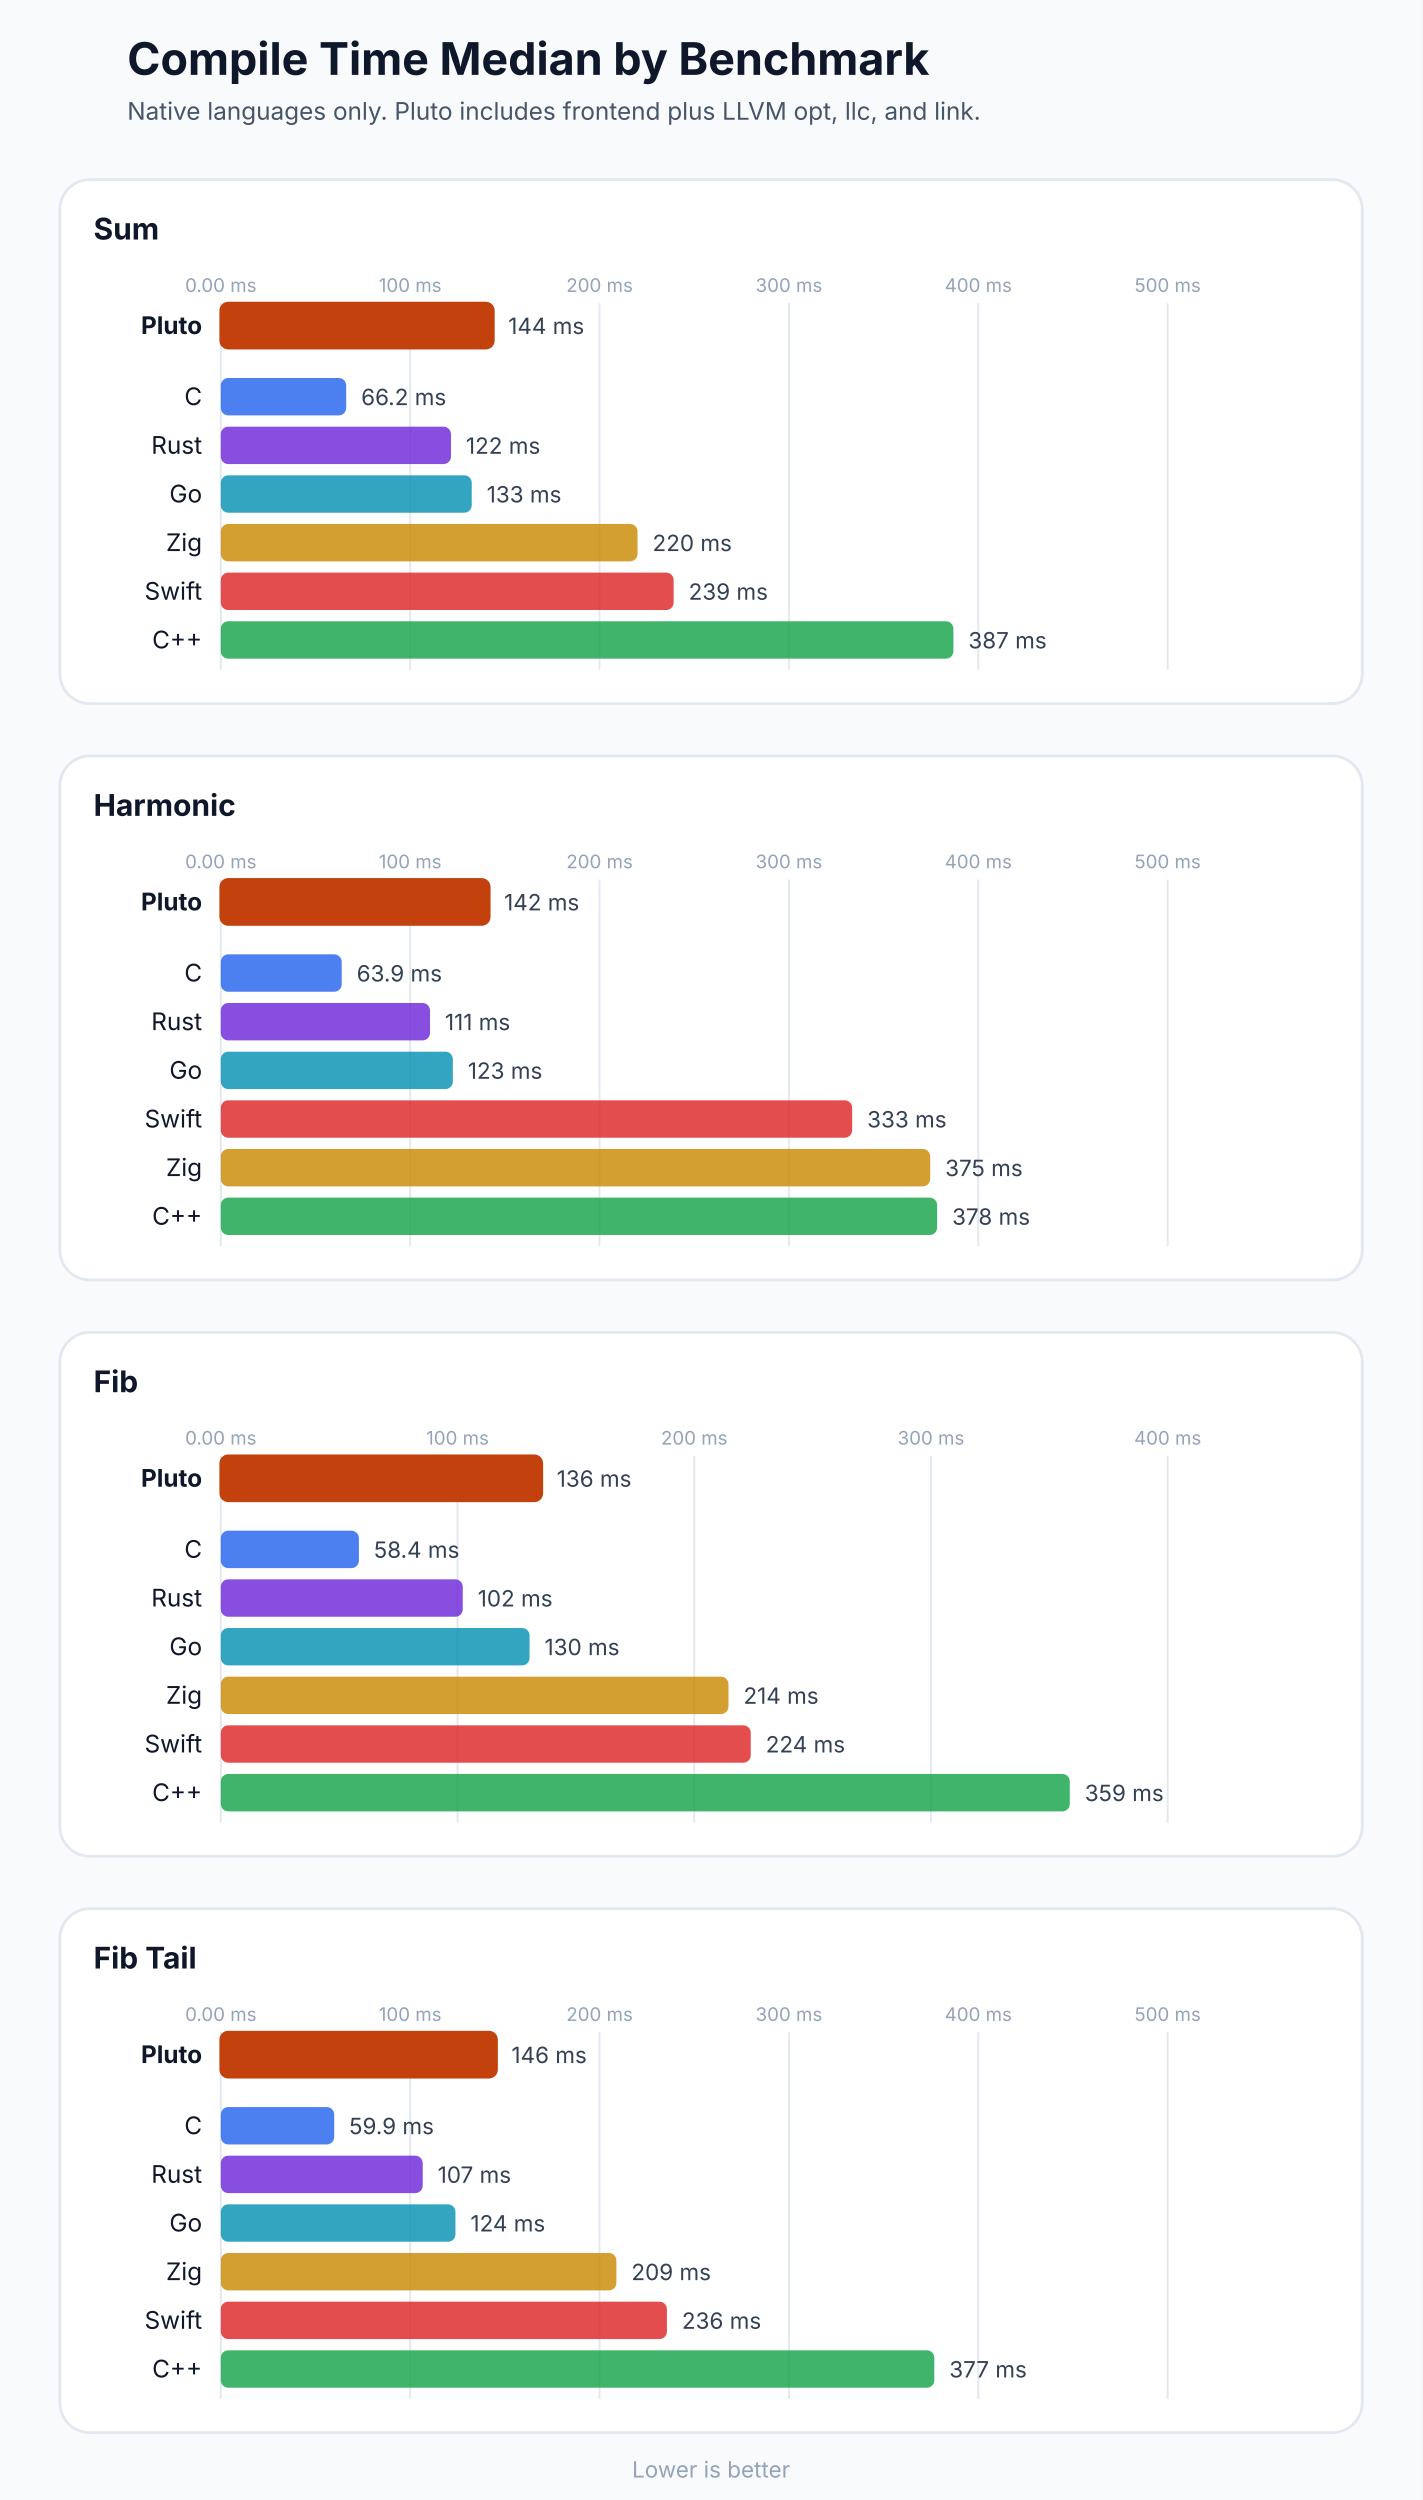
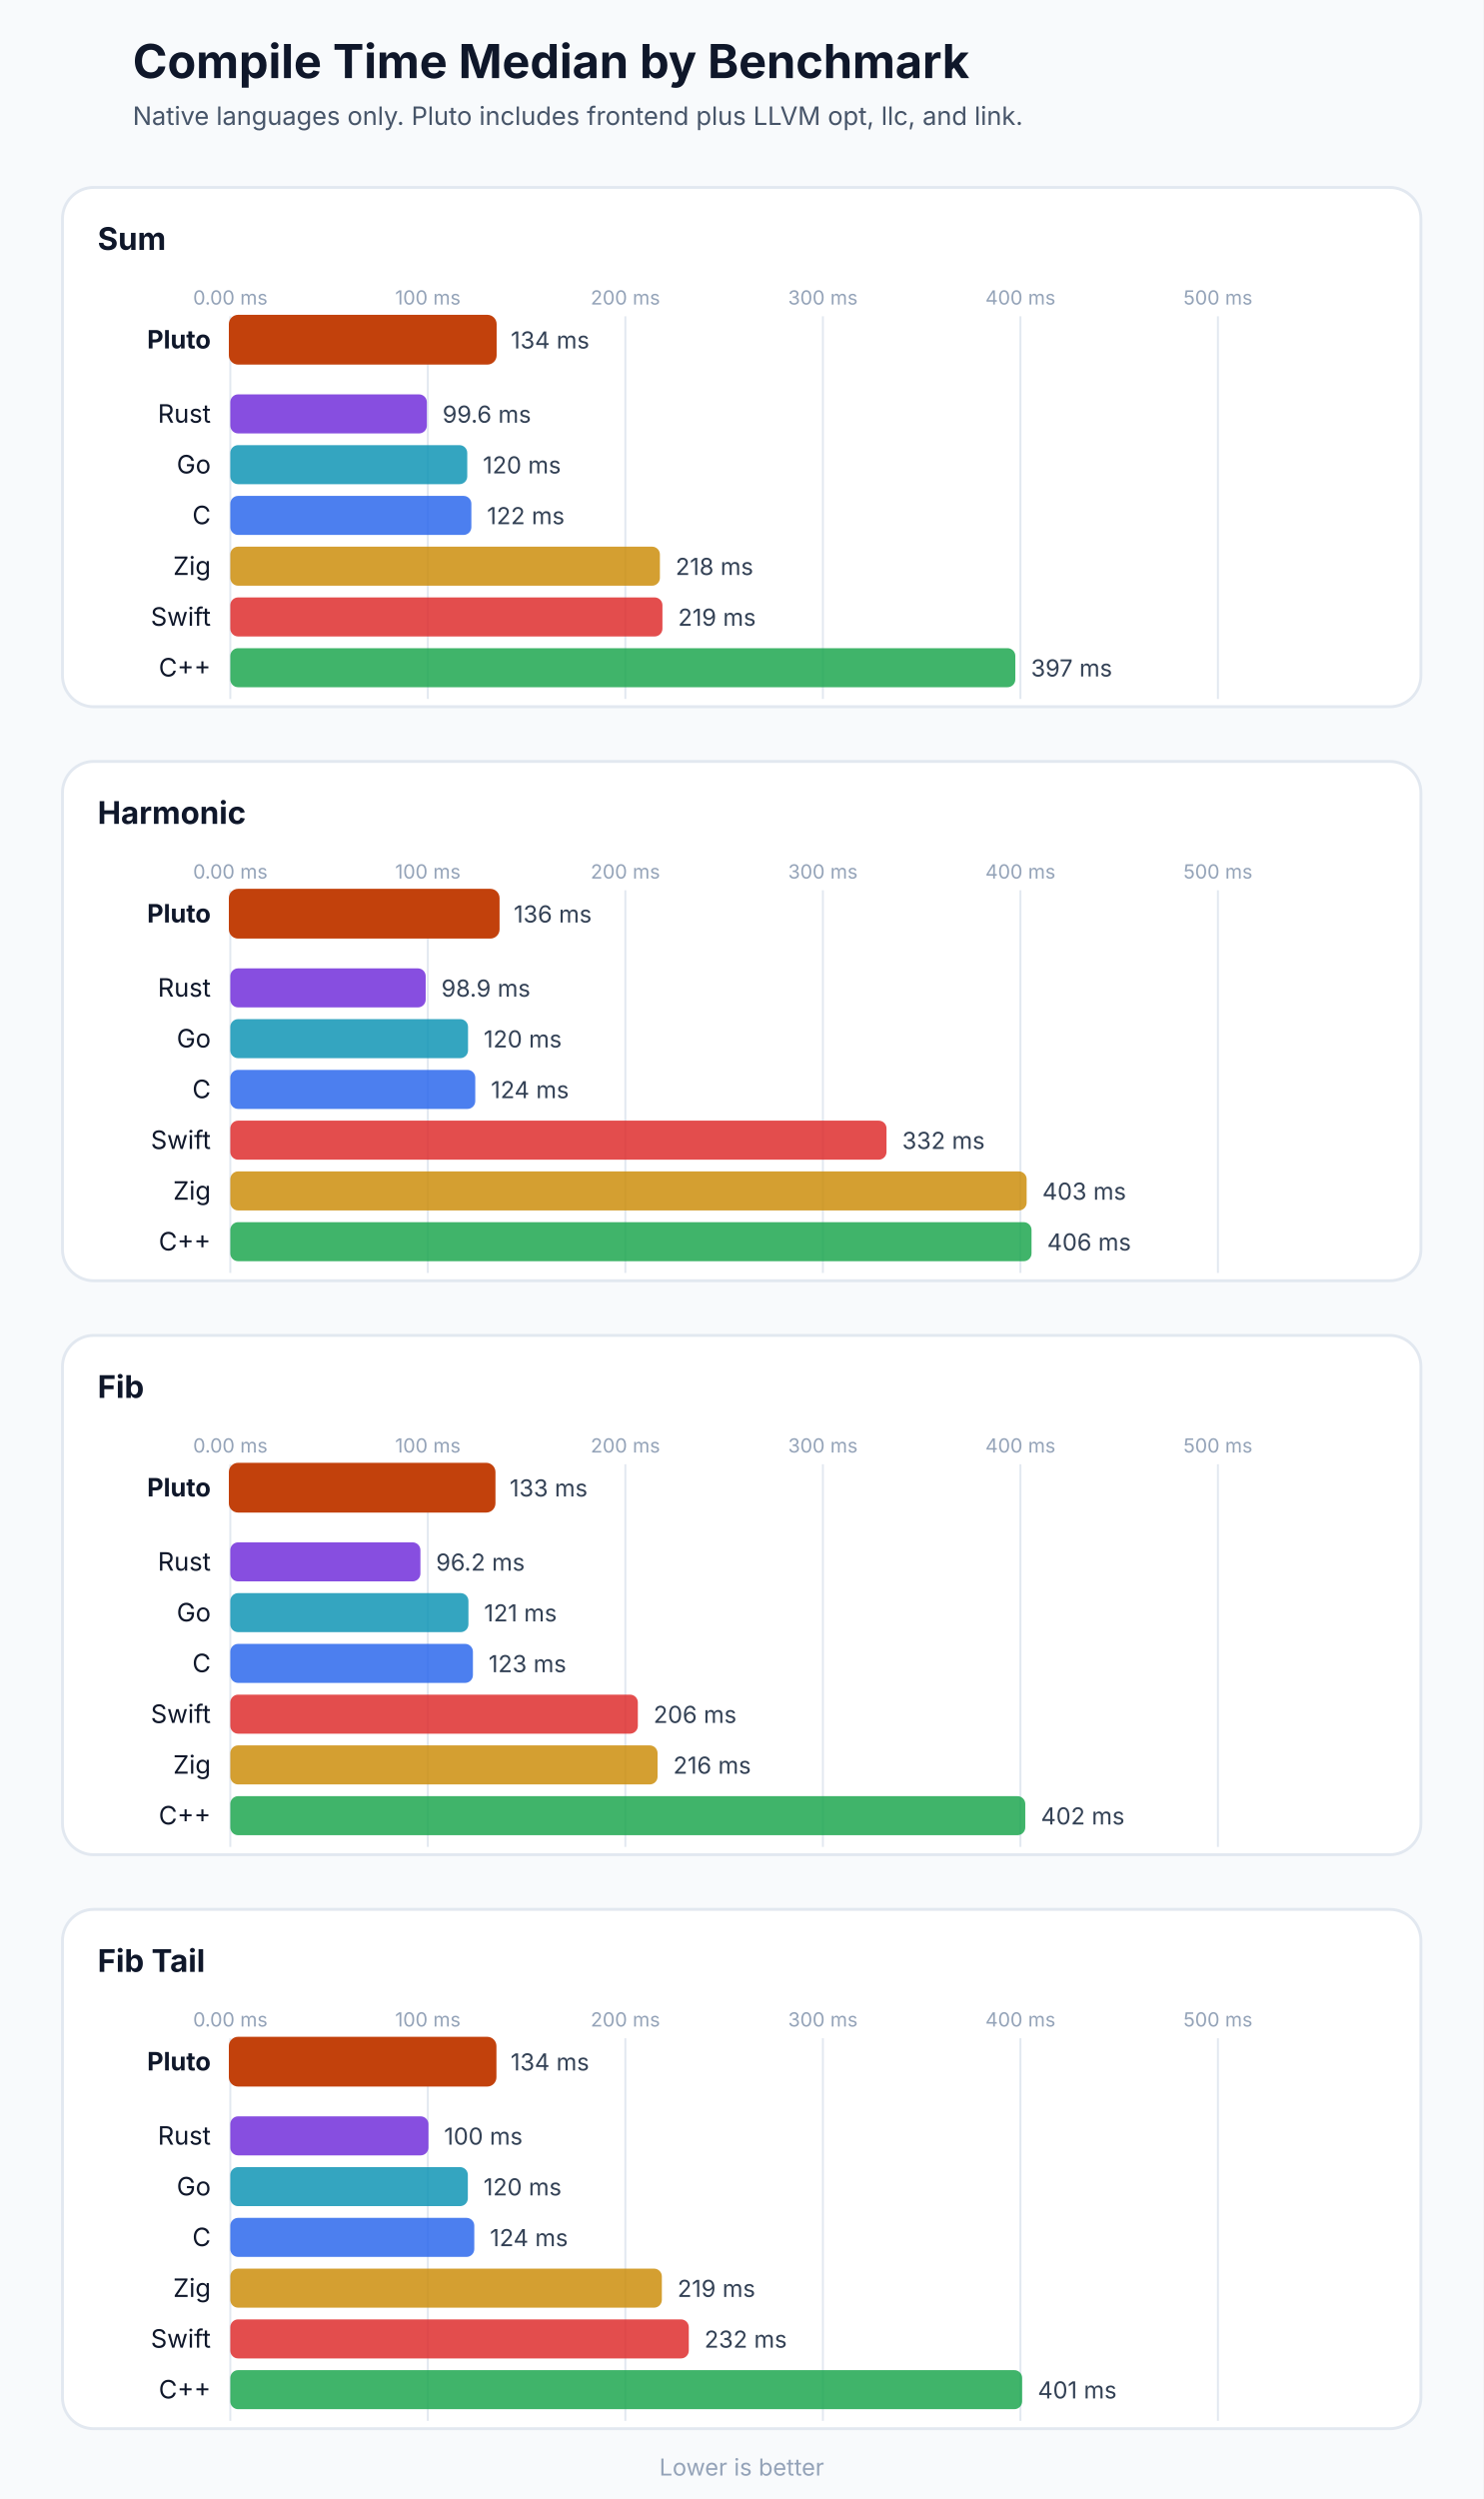
- <svg xmlns="http://www.w3.org/2000/svg" width="760" height="1336" viewBox="0 0 760 1336" role="img" aria-labelledby="chart-title chart-desc">
-   <rect width="760" height="1336" fill="#f8fafc" />
+ <svg xmlns="http://www.w3.org/2000/svg" width="760" height="1280" viewBox="0 0 760 1280" role="img" aria-labelledby="chart-title chart-desc">
+   <rect width="760" height="1280" fill="#f8fafc" />
  <text x="68" y="40" fill="#0f172a" font-size="24" font-weight="700" font-family="ui-sans-serif, system-ui, -apple-system, BlinkMacSystemFont, sans-serif">Compile Time Median by Benchmark</text>
  <text x="68" y="64" fill="#475569" font-size="13" font-family="ui-sans-serif, system-ui, -apple-system, BlinkMacSystemFont, sans-serif">Native languages only. Pluto includes frontend plus LLVM opt, llc, and link.</text>
-   <rect x="32" y="96" width="696" height="280" rx="16" fill="#ffffff" stroke="#e2e8f0" stroke-width="1.5" />
+   <rect x="32" y="96" width="696" height="266" rx="16" fill="#ffffff" stroke="#e2e8f0" stroke-width="1.5" />
  <text x="50" y="128" fill="#0f172a" font-size="16" font-weight="700" font-family="ui-sans-serif, system-ui, -apple-system, BlinkMacSystemFont, sans-serif">Sum</text>
  <line x1="118.0" y1="162" x2="118.0" y2="358" stroke="#e2e8f0" stroke-width="1" />
  <text x="118.0" y="156" text-anchor="middle" fill="#94a3b8" font-size="10" font-family="ui-sans-serif, system-ui, -apple-system, BlinkMacSystemFont, sans-serif">0.00 ms</text>
  <line x1="219.2" y1="162" x2="219.2" y2="358" stroke="#e2e8f0" stroke-width="1" />
  <text x="219.2" y="156" text-anchor="middle" fill="#94a3b8" font-size="10" font-family="ui-sans-serif, system-ui, -apple-system, BlinkMacSystemFont, sans-serif">100 ms</text>
  <line x1="320.4" y1="162" x2="320.4" y2="358" stroke="#e2e8f0" stroke-width="1" />
  <text x="320.4" y="156" text-anchor="middle" fill="#94a3b8" font-size="10" font-family="ui-sans-serif, system-ui, -apple-system, BlinkMacSystemFont, sans-serif">200 ms</text>
  <line x1="421.6" y1="162" x2="421.6" y2="358" stroke="#e2e8f0" stroke-width="1" />
  <text x="421.6" y="156" text-anchor="middle" fill="#94a3b8" font-size="10" font-family="ui-sans-serif, system-ui, -apple-system, BlinkMacSystemFont, sans-serif">300 ms</text>
  <line x1="522.8" y1="162" x2="522.8" y2="358" stroke="#e2e8f0" stroke-width="1" />
  <text x="522.8" y="156" text-anchor="middle" fill="#94a3b8" font-size="10" font-family="ui-sans-serif, system-ui, -apple-system, BlinkMacSystemFont, sans-serif">400 ms</text>
  <line x1="624.0" y1="162" x2="624.0" y2="358" stroke="#e2e8f0" stroke-width="1" />
  <text x="624.0" y="156" text-anchor="middle" fill="#94a3b8" font-size="10" font-family="ui-sans-serif, system-ui, -apple-system, BlinkMacSystemFont, sans-serif">500 ms</text>
  <text x="108" y="178.5" text-anchor="end" fill="#0f172a" font-size="13" font-weight="700" font-family="ui-sans-serif, system-ui, -apple-system, BlinkMacSystemFont, sans-serif">Pluto</text>
-   <rect x="118" y="162" width="145.6" height="24" rx="4" fill="#c2410c" fill-opacity="1.0" stroke="#c2410c" stroke-width="1.5" />
-   <text x="271.6" y="178.5" text-anchor="start" fill="#334155" font-size="12" font-family="ui-sans-serif, system-ui, -apple-system, BlinkMacSystemFont, sans-serif">144 ms</text>
-   <text x="108" y="216.5" text-anchor="end" fill="#0f172a" font-size="13" font-weight="400" font-family="ui-sans-serif, system-ui, -apple-system, BlinkMacSystemFont, sans-serif">C</text>
-   <rect x="118" y="202" width="67.0" height="20" rx="4" fill="#2563eb" fill-opacity="0.82" />
-   <text x="193.0" y="216.5" text-anchor="start" fill="#334155" font-size="12" font-family="ui-sans-serif, system-ui, -apple-system, BlinkMacSystemFont, sans-serif">66.2 ms</text>
-   <text x="108" y="242.5" text-anchor="end" fill="#0f172a" font-size="13" font-weight="400" font-family="ui-sans-serif, system-ui, -apple-system, BlinkMacSystemFont, sans-serif">Rust</text>
-   <rect x="118" y="228" width="123.0" height="20" rx="4" fill="#6d28d9" fill-opacity="0.82" />
-   <text x="249.0" y="242.5" text-anchor="start" fill="#334155" font-size="12" font-family="ui-sans-serif, system-ui, -apple-system, BlinkMacSystemFont, sans-serif">122 ms</text>
-   <text x="108" y="268.5" text-anchor="end" fill="#0f172a" font-size="13" font-weight="400" font-family="ui-sans-serif, system-ui, -apple-system, BlinkMacSystemFont, sans-serif">Go</text>
-   <rect x="118" y="254" width="134.1" height="20" rx="4" fill="#0891b2" fill-opacity="0.82" />
-   <text x="260.1" y="268.5" text-anchor="start" fill="#334155" font-size="12" font-family="ui-sans-serif, system-ui, -apple-system, BlinkMacSystemFont, sans-serif">133 ms</text>
+   <rect x="118" y="162" width="135.7" height="24" rx="4" fill="#c2410c" fill-opacity="1.0" stroke="#c2410c" stroke-width="1.5" />
+   <text x="261.7" y="178.5" text-anchor="start" fill="#334155" font-size="12" font-family="ui-sans-serif, system-ui, -apple-system, BlinkMacSystemFont, sans-serif">134 ms</text>
+   <text x="108" y="216.5" text-anchor="end" fill="#0f172a" font-size="13" font-weight="400" font-family="ui-sans-serif, system-ui, -apple-system, BlinkMacSystemFont, sans-serif">Rust</text>
+   <rect x="118" y="202" width="100.7" height="20" rx="4" fill="#6d28d9" fill-opacity="0.82" />
+   <text x="226.7" y="216.5" text-anchor="start" fill="#334155" font-size="12" font-family="ui-sans-serif, system-ui, -apple-system, BlinkMacSystemFont, sans-serif">99.6 ms</text>
+   <text x="108" y="242.5" text-anchor="end" fill="#0f172a" font-size="13" font-weight="400" font-family="ui-sans-serif, system-ui, -apple-system, BlinkMacSystemFont, sans-serif">Go</text>
+   <rect x="118" y="228" width="121.4" height="20" rx="4" fill="#0891b2" fill-opacity="0.82" />
+   <text x="247.4" y="242.5" text-anchor="start" fill="#334155" font-size="12" font-family="ui-sans-serif, system-ui, -apple-system, BlinkMacSystemFont, sans-serif">120 ms</text>
+   <text x="108" y="268.5" text-anchor="end" fill="#0f172a" font-size="13" font-weight="400" font-family="ui-sans-serif, system-ui, -apple-system, BlinkMacSystemFont, sans-serif">C</text>
+   <rect x="118" y="254" width="123.5" height="20" rx="4" fill="#2563eb" fill-opacity="0.82" />
+   <text x="249.5" y="268.5" text-anchor="start" fill="#334155" font-size="12" font-family="ui-sans-serif, system-ui, -apple-system, BlinkMacSystemFont, sans-serif">122 ms</text>
  <text x="108" y="294.5" text-anchor="end" fill="#0f172a" font-size="13" font-weight="400" font-family="ui-sans-serif, system-ui, -apple-system, BlinkMacSystemFont, sans-serif">Zig</text>
-   <rect x="118" y="280" width="222.7" height="20" rx="4" fill="#ca8a04" fill-opacity="0.82" />
-   <text x="348.7" y="294.5" text-anchor="start" fill="#334155" font-size="12" font-family="ui-sans-serif, system-ui, -apple-system, BlinkMacSystemFont, sans-serif">220 ms</text>
+   <rect x="118" y="280" width="220.1" height="20" rx="4" fill="#ca8a04" fill-opacity="0.82" />
+   <text x="346.1" y="294.5" text-anchor="start" fill="#334155" font-size="12" font-family="ui-sans-serif, system-ui, -apple-system, BlinkMacSystemFont, sans-serif">218 ms</text>
  <text x="108" y="320.5" text-anchor="end" fill="#0f172a" font-size="13" font-weight="400" font-family="ui-sans-serif, system-ui, -apple-system, BlinkMacSystemFont, sans-serif">Swift</text>
-   <rect x="118" y="306" width="242.0" height="20" rx="4" fill="#dc2626" fill-opacity="0.82" />
-   <text x="368.0" y="320.5" text-anchor="start" fill="#334155" font-size="12" font-family="ui-sans-serif, system-ui, -apple-system, BlinkMacSystemFont, sans-serif">239 ms</text>
+   <rect x="118" y="306" width="221.4" height="20" rx="4" fill="#dc2626" fill-opacity="0.82" />
+   <text x="347.4" y="320.5" text-anchor="start" fill="#334155" font-size="12" font-family="ui-sans-serif, system-ui, -apple-system, BlinkMacSystemFont, sans-serif">219 ms</text>
  <text x="108" y="346.5" text-anchor="end" fill="#0f172a" font-size="13" font-weight="400" font-family="ui-sans-serif, system-ui, -apple-system, BlinkMacSystemFont, sans-serif">C++</text>
-   <rect x="118" y="332" width="391.5" height="20" rx="4" fill="#16a34a" fill-opacity="0.82" />
-   <text x="517.5" y="346.5" text-anchor="start" fill="#334155" font-size="12" font-family="ui-sans-serif, system-ui, -apple-system, BlinkMacSystemFont, sans-serif">387 ms</text>
-   <rect x="32" y="404" width="696" height="280" rx="16" fill="#ffffff" stroke="#e2e8f0" stroke-width="1.5" />
-   <text x="50" y="436" fill="#0f172a" font-size="16" font-weight="700" font-family="ui-sans-serif, system-ui, -apple-system, BlinkMacSystemFont, sans-serif">Harmonic</text>
-   <line x1="118.0" y1="470" x2="118.0" y2="666" stroke="#e2e8f0" stroke-width="1" />
-   <text x="118.0" y="464" text-anchor="middle" fill="#94a3b8" font-size="10" font-family="ui-sans-serif, system-ui, -apple-system, BlinkMacSystemFont, sans-serif">0.00 ms</text>
-   <line x1="219.2" y1="470" x2="219.2" y2="666" stroke="#e2e8f0" stroke-width="1" />
-   <text x="219.2" y="464" text-anchor="middle" fill="#94a3b8" font-size="10" font-family="ui-sans-serif, system-ui, -apple-system, BlinkMacSystemFont, sans-serif">100 ms</text>
-   <line x1="320.4" y1="470" x2="320.4" y2="666" stroke="#e2e8f0" stroke-width="1" />
-   <text x="320.4" y="464" text-anchor="middle" fill="#94a3b8" font-size="10" font-family="ui-sans-serif, system-ui, -apple-system, BlinkMacSystemFont, sans-serif">200 ms</text>
-   <line x1="421.6" y1="470" x2="421.6" y2="666" stroke="#e2e8f0" stroke-width="1" />
-   <text x="421.6" y="464" text-anchor="middle" fill="#94a3b8" font-size="10" font-family="ui-sans-serif, system-ui, -apple-system, BlinkMacSystemFont, sans-serif">300 ms</text>
-   <line x1="522.8" y1="470" x2="522.8" y2="666" stroke="#e2e8f0" stroke-width="1" />
-   <text x="522.8" y="464" text-anchor="middle" fill="#94a3b8" font-size="10" font-family="ui-sans-serif, system-ui, -apple-system, BlinkMacSystemFont, sans-serif">400 ms</text>
-   <line x1="624.0" y1="470" x2="624.0" y2="666" stroke="#e2e8f0" stroke-width="1" />
-   <text x="624.0" y="464" text-anchor="middle" fill="#94a3b8" font-size="10" font-family="ui-sans-serif, system-ui, -apple-system, BlinkMacSystemFont, sans-serif">500 ms</text>
-   <text x="108" y="486.5" text-anchor="end" fill="#0f172a" font-size="13" font-weight="700" font-family="ui-sans-serif, system-ui, -apple-system, BlinkMacSystemFont, sans-serif">Pluto</text>
-   <rect x="118" y="470" width="143.4" height="24" rx="4" fill="#c2410c" fill-opacity="1.0" stroke="#c2410c" stroke-width="1.5" />
-   <text x="269.4" y="486.5" text-anchor="start" fill="#334155" font-size="12" font-family="ui-sans-serif, system-ui, -apple-system, BlinkMacSystemFont, sans-serif">142 ms</text>
-   <text x="108" y="524.5" text-anchor="end" fill="#0f172a" font-size="13" font-weight="400" font-family="ui-sans-serif, system-ui, -apple-system, BlinkMacSystemFont, sans-serif">C</text>
-   <rect x="118" y="510" width="64.6" height="20" rx="4" fill="#2563eb" fill-opacity="0.82" />
-   <text x="190.6" y="524.5" text-anchor="start" fill="#334155" font-size="12" font-family="ui-sans-serif, system-ui, -apple-system, BlinkMacSystemFont, sans-serif">63.9 ms</text>
-   <text x="108" y="550.5" text-anchor="end" fill="#0f172a" font-size="13" font-weight="400" font-family="ui-sans-serif, system-ui, -apple-system, BlinkMacSystemFont, sans-serif">Rust</text>
-   <rect x="118" y="536" width="111.8" height="20" rx="4" fill="#6d28d9" fill-opacity="0.82" />
-   <text x="237.8" y="550.5" text-anchor="start" fill="#334155" font-size="12" font-family="ui-sans-serif, system-ui, -apple-system, BlinkMacSystemFont, sans-serif">111 ms</text>
-   <text x="108" y="576.5" text-anchor="end" fill="#0f172a" font-size="13" font-weight="400" font-family="ui-sans-serif, system-ui, -apple-system, BlinkMacSystemFont, sans-serif">Go</text>
-   <rect x="118" y="562" width="124.0" height="20" rx="4" fill="#0891b2" fill-opacity="0.82" />
-   <text x="250.0" y="576.5" text-anchor="start" fill="#334155" font-size="12" font-family="ui-sans-serif, system-ui, -apple-system, BlinkMacSystemFont, sans-serif">123 ms</text>
-   <text x="108" y="602.5" text-anchor="end" fill="#0f172a" font-size="13" font-weight="400" font-family="ui-sans-serif, system-ui, -apple-system, BlinkMacSystemFont, sans-serif">Swift</text>
-   <rect x="118" y="588" width="337.4" height="20" rx="4" fill="#dc2626" fill-opacity="0.82" />
-   <text x="463.4" y="602.5" text-anchor="start" fill="#334155" font-size="12" font-family="ui-sans-serif, system-ui, -apple-system, BlinkMacSystemFont, sans-serif">333 ms</text>
-   <text x="108" y="628.5" text-anchor="end" fill="#0f172a" font-size="13" font-weight="400" font-family="ui-sans-serif, system-ui, -apple-system, BlinkMacSystemFont, sans-serif">Zig</text>
-   <rect x="118" y="614" width="379.1" height="20" rx="4" fill="#ca8a04" fill-opacity="0.82" />
-   <text x="505.1" y="628.5" text-anchor="start" fill="#334155" font-size="12" font-family="ui-sans-serif, system-ui, -apple-system, BlinkMacSystemFont, sans-serif">375 ms</text>
-   <text x="108" y="654.5" text-anchor="end" fill="#0f172a" font-size="13" font-weight="400" font-family="ui-sans-serif, system-ui, -apple-system, BlinkMacSystemFont, sans-serif">C++</text>
-   <rect x="118" y="640" width="382.8" height="20" rx="4" fill="#16a34a" fill-opacity="0.82" />
-   <text x="508.8" y="654.5" text-anchor="start" fill="#334155" font-size="12" font-family="ui-sans-serif, system-ui, -apple-system, BlinkMacSystemFont, sans-serif">378 ms</text>
-   <rect x="32" y="712" width="696" height="280" rx="16" fill="#ffffff" stroke="#e2e8f0" stroke-width="1.5" />
-   <text x="50" y="744" fill="#0f172a" font-size="16" font-weight="700" font-family="ui-sans-serif, system-ui, -apple-system, BlinkMacSystemFont, sans-serif">Fib</text>
-   <line x1="118.0" y1="778" x2="118.0" y2="974" stroke="#e2e8f0" stroke-width="1" />
-   <text x="118.0" y="772" text-anchor="middle" fill="#94a3b8" font-size="10" font-family="ui-sans-serif, system-ui, -apple-system, BlinkMacSystemFont, sans-serif">0.00 ms</text>
-   <line x1="244.5" y1="778" x2="244.5" y2="974" stroke="#e2e8f0" stroke-width="1" />
-   <text x="244.5" y="772" text-anchor="middle" fill="#94a3b8" font-size="10" font-family="ui-sans-serif, system-ui, -apple-system, BlinkMacSystemFont, sans-serif">100 ms</text>
-   <line x1="371.0" y1="778" x2="371.0" y2="974" stroke="#e2e8f0" stroke-width="1" />
-   <text x="371.0" y="772" text-anchor="middle" fill="#94a3b8" font-size="10" font-family="ui-sans-serif, system-ui, -apple-system, BlinkMacSystemFont, sans-serif">200 ms</text>
-   <line x1="497.5" y1="778" x2="497.5" y2="974" stroke="#e2e8f0" stroke-width="1" />
-   <text x="497.5" y="772" text-anchor="middle" fill="#94a3b8" font-size="10" font-family="ui-sans-serif, system-ui, -apple-system, BlinkMacSystemFont, sans-serif">300 ms</text>
-   <line x1="624.0" y1="778" x2="624.0" y2="974" stroke="#e2e8f0" stroke-width="1" />
-   <text x="624.0" y="772" text-anchor="middle" fill="#94a3b8" font-size="10" font-family="ui-sans-serif, system-ui, -apple-system, BlinkMacSystemFont, sans-serif">400 ms</text>
-   <text x="108" y="794.5" text-anchor="end" fill="#0f172a" font-size="13" font-weight="700" font-family="ui-sans-serif, system-ui, -apple-system, BlinkMacSystemFont, sans-serif">Pluto</text>
-   <rect x="118" y="778" width="171.5" height="24" rx="4" fill="#c2410c" fill-opacity="1.0" stroke="#c2410c" stroke-width="1.5" />
-   <text x="297.5" y="794.5" text-anchor="start" fill="#334155" font-size="12" font-family="ui-sans-serif, system-ui, -apple-system, BlinkMacSystemFont, sans-serif">136 ms</text>
-   <text x="108" y="832.5" text-anchor="end" fill="#0f172a" font-size="13" font-weight="400" font-family="ui-sans-serif, system-ui, -apple-system, BlinkMacSystemFont, sans-serif">C</text>
-   <rect x="118" y="818" width="73.8" height="20" rx="4" fill="#2563eb" fill-opacity="0.82" />
-   <text x="199.8" y="832.5" text-anchor="start" fill="#334155" font-size="12" font-family="ui-sans-serif, system-ui, -apple-system, BlinkMacSystemFont, sans-serif">58.4 ms</text>
-   <text x="108" y="858.5" text-anchor="end" fill="#0f172a" font-size="13" font-weight="400" font-family="ui-sans-serif, system-ui, -apple-system, BlinkMacSystemFont, sans-serif">Rust</text>
-   <rect x="118" y="844" width="129.3" height="20" rx="4" fill="#6d28d9" fill-opacity="0.82" />
-   <text x="255.3" y="858.5" text-anchor="start" fill="#334155" font-size="12" font-family="ui-sans-serif, system-ui, -apple-system, BlinkMacSystemFont, sans-serif">102 ms</text>
-   <text x="108" y="884.5" text-anchor="end" fill="#0f172a" font-size="13" font-weight="400" font-family="ui-sans-serif, system-ui, -apple-system, BlinkMacSystemFont, sans-serif">Go</text>
-   <rect x="118" y="870" width="165.0" height="20" rx="4" fill="#0891b2" fill-opacity="0.82" />
-   <text x="291.0" y="884.5" text-anchor="start" fill="#334155" font-size="12" font-family="ui-sans-serif, system-ui, -apple-system, BlinkMacSystemFont, sans-serif">130 ms</text>
-   <text x="108" y="910.5" text-anchor="end" fill="#0f172a" font-size="13" font-weight="400" font-family="ui-sans-serif, system-ui, -apple-system, BlinkMacSystemFont, sans-serif">Zig</text>
-   <rect x="118" y="896" width="271.3" height="20" rx="4" fill="#ca8a04" fill-opacity="0.82" />
-   <text x="397.3" y="910.5" text-anchor="start" fill="#334155" font-size="12" font-family="ui-sans-serif, system-ui, -apple-system, BlinkMacSystemFont, sans-serif">214 ms</text>
-   <text x="108" y="936.5" text-anchor="end" fill="#0f172a" font-size="13" font-weight="400" font-family="ui-sans-serif, system-ui, -apple-system, BlinkMacSystemFont, sans-serif">Swift</text>
-   <rect x="118" y="922" width="283.2" height="20" rx="4" fill="#dc2626" fill-opacity="0.82" />
-   <text x="409.2" y="936.5" text-anchor="start" fill="#334155" font-size="12" font-family="ui-sans-serif, system-ui, -apple-system, BlinkMacSystemFont, sans-serif">224 ms</text>
-   <text x="108" y="962.5" text-anchor="end" fill="#0f172a" font-size="13" font-weight="400" font-family="ui-sans-serif, system-ui, -apple-system, BlinkMacSystemFont, sans-serif">C++</text>
-   <rect x="118" y="948" width="453.7" height="20" rx="4" fill="#16a34a" fill-opacity="0.82" />
-   <text x="579.7" y="962.5" text-anchor="start" fill="#334155" font-size="12" font-family="ui-sans-serif, system-ui, -apple-system, BlinkMacSystemFont, sans-serif">359 ms</text>
-   <rect x="32" y="1020" width="696" height="280" rx="16" fill="#ffffff" stroke="#e2e8f0" stroke-width="1.5" />
-   <text x="50" y="1052" fill="#0f172a" font-size="16" font-weight="700" font-family="ui-sans-serif, system-ui, -apple-system, BlinkMacSystemFont, sans-serif">Fib Tail</text>
-   <line x1="118.0" y1="1086" x2="118.0" y2="1282" stroke="#e2e8f0" stroke-width="1" />
-   <text x="118.0" y="1080" text-anchor="middle" fill="#94a3b8" font-size="10" font-family="ui-sans-serif, system-ui, -apple-system, BlinkMacSystemFont, sans-serif">0.00 ms</text>
-   <line x1="219.2" y1="1086" x2="219.2" y2="1282" stroke="#e2e8f0" stroke-width="1" />
-   <text x="219.2" y="1080" text-anchor="middle" fill="#94a3b8" font-size="10" font-family="ui-sans-serif, system-ui, -apple-system, BlinkMacSystemFont, sans-serif">100 ms</text>
-   <line x1="320.4" y1="1086" x2="320.4" y2="1282" stroke="#e2e8f0" stroke-width="1" />
-   <text x="320.4" y="1080" text-anchor="middle" fill="#94a3b8" font-size="10" font-family="ui-sans-serif, system-ui, -apple-system, BlinkMacSystemFont, sans-serif">200 ms</text>
-   <line x1="421.6" y1="1086" x2="421.6" y2="1282" stroke="#e2e8f0" stroke-width="1" />
-   <text x="421.6" y="1080" text-anchor="middle" fill="#94a3b8" font-size="10" font-family="ui-sans-serif, system-ui, -apple-system, BlinkMacSystemFont, sans-serif">300 ms</text>
-   <line x1="522.8" y1="1086" x2="522.8" y2="1282" stroke="#e2e8f0" stroke-width="1" />
-   <text x="522.8" y="1080" text-anchor="middle" fill="#94a3b8" font-size="10" font-family="ui-sans-serif, system-ui, -apple-system, BlinkMacSystemFont, sans-serif">400 ms</text>
-   <line x1="624.0" y1="1086" x2="624.0" y2="1282" stroke="#e2e8f0" stroke-width="1" />
-   <text x="624.0" y="1080" text-anchor="middle" fill="#94a3b8" font-size="10" font-family="ui-sans-serif, system-ui, -apple-system, BlinkMacSystemFont, sans-serif">500 ms</text>
-   <text x="108" y="1102.5" text-anchor="end" fill="#0f172a" font-size="13" font-weight="700" font-family="ui-sans-serif, system-ui, -apple-system, BlinkMacSystemFont, sans-serif">Pluto</text>
-   <rect x="118" y="1086" width="147.3" height="24" rx="4" fill="#c2410c" fill-opacity="1.0" stroke="#c2410c" stroke-width="1.5" />
-   <text x="273.3" y="1102.5" text-anchor="start" fill="#334155" font-size="12" font-family="ui-sans-serif, system-ui, -apple-system, BlinkMacSystemFont, sans-serif">146 ms</text>
-   <text x="108" y="1140.5" text-anchor="end" fill="#0f172a" font-size="13" font-weight="400" font-family="ui-sans-serif, system-ui, -apple-system, BlinkMacSystemFont, sans-serif">C</text>
-   <rect x="118" y="1126" width="60.6" height="20" rx="4" fill="#2563eb" fill-opacity="0.82" />
-   <text x="186.6" y="1140.5" text-anchor="start" fill="#334155" font-size="12" font-family="ui-sans-serif, system-ui, -apple-system, BlinkMacSystemFont, sans-serif">59.9 ms</text>
-   <text x="108" y="1166.5" text-anchor="end" fill="#0f172a" font-size="13" font-weight="400" font-family="ui-sans-serif, system-ui, -apple-system, BlinkMacSystemFont, sans-serif">Rust</text>
-   <rect x="118" y="1152" width="107.9" height="20" rx="4" fill="#6d28d9" fill-opacity="0.82" />
-   <text x="233.9" y="1166.5" text-anchor="start" fill="#334155" font-size="12" font-family="ui-sans-serif, system-ui, -apple-system, BlinkMacSystemFont, sans-serif">107 ms</text>
-   <text x="108" y="1192.5" text-anchor="end" fill="#0f172a" font-size="13" font-weight="400" font-family="ui-sans-serif, system-ui, -apple-system, BlinkMacSystemFont, sans-serif">Go</text>
-   <rect x="118" y="1178" width="125.4" height="20" rx="4" fill="#0891b2" fill-opacity="0.82" />
-   <text x="251.4" y="1192.5" text-anchor="start" fill="#334155" font-size="12" font-family="ui-sans-serif, system-ui, -apple-system, BlinkMacSystemFont, sans-serif">124 ms</text>
-   <text x="108" y="1218.5" text-anchor="end" fill="#0f172a" font-size="13" font-weight="400" font-family="ui-sans-serif, system-ui, -apple-system, BlinkMacSystemFont, sans-serif">Zig</text>
-   <rect x="118" y="1204" width="211.4" height="20" rx="4" fill="#ca8a04" fill-opacity="0.82" />
-   <text x="337.4" y="1218.5" text-anchor="start" fill="#334155" font-size="12" font-family="ui-sans-serif, system-ui, -apple-system, BlinkMacSystemFont, sans-serif">209 ms</text>
-   <text x="108" y="1244.5" text-anchor="end" fill="#0f172a" font-size="13" font-weight="400" font-family="ui-sans-serif, system-ui, -apple-system, BlinkMacSystemFont, sans-serif">Swift</text>
-   <rect x="118" y="1230" width="238.4" height="20" rx="4" fill="#dc2626" fill-opacity="0.82" />
-   <text x="364.4" y="1244.5" text-anchor="start" fill="#334155" font-size="12" font-family="ui-sans-serif, system-ui, -apple-system, BlinkMacSystemFont, sans-serif">236 ms</text>
-   <text x="108" y="1270.5" text-anchor="end" fill="#0f172a" font-size="13" font-weight="400" font-family="ui-sans-serif, system-ui, -apple-system, BlinkMacSystemFont, sans-serif">C++</text>
-   <rect x="118" y="1256" width="381.3" height="20" rx="4" fill="#16a34a" fill-opacity="0.82" />
-   <text x="507.3" y="1270.5" text-anchor="start" fill="#334155" font-size="12" font-family="ui-sans-serif, system-ui, -apple-system, BlinkMacSystemFont, sans-serif">377 ms</text>
-   <text x="380.0" y="1324" text-anchor="middle" fill="#94a3b8" font-size="12" font-family="ui-sans-serif, system-ui, -apple-system, BlinkMacSystemFont, sans-serif">Lower is better</text>
+   <rect x="118" y="332" width="402.2" height="20" rx="4" fill="#16a34a" fill-opacity="0.82" />
+   <text x="528.2" y="346.5" text-anchor="start" fill="#334155" font-size="12" font-family="ui-sans-serif, system-ui, -apple-system, BlinkMacSystemFont, sans-serif">397 ms</text>
+   <rect x="32" y="390" width="696" height="266" rx="16" fill="#ffffff" stroke="#e2e8f0" stroke-width="1.5" />
+   <text x="50" y="422" fill="#0f172a" font-size="16" font-weight="700" font-family="ui-sans-serif, system-ui, -apple-system, BlinkMacSystemFont, sans-serif">Harmonic</text>
+   <line x1="118.0" y1="456" x2="118.0" y2="652" stroke="#e2e8f0" stroke-width="1" />
+   <text x="118.0" y="450" text-anchor="middle" fill="#94a3b8" font-size="10" font-family="ui-sans-serif, system-ui, -apple-system, BlinkMacSystemFont, sans-serif">0.00 ms</text>
+   <line x1="219.2" y1="456" x2="219.2" y2="652" stroke="#e2e8f0" stroke-width="1" />
+   <text x="219.2" y="450" text-anchor="middle" fill="#94a3b8" font-size="10" font-family="ui-sans-serif, system-ui, -apple-system, BlinkMacSystemFont, sans-serif">100 ms</text>
+   <line x1="320.4" y1="456" x2="320.4" y2="652" stroke="#e2e8f0" stroke-width="1" />
+   <text x="320.4" y="450" text-anchor="middle" fill="#94a3b8" font-size="10" font-family="ui-sans-serif, system-ui, -apple-system, BlinkMacSystemFont, sans-serif">200 ms</text>
+   <line x1="421.6" y1="456" x2="421.6" y2="652" stroke="#e2e8f0" stroke-width="1" />
+   <text x="421.6" y="450" text-anchor="middle" fill="#94a3b8" font-size="10" font-family="ui-sans-serif, system-ui, -apple-system, BlinkMacSystemFont, sans-serif">300 ms</text>
+   <line x1="522.8" y1="456" x2="522.8" y2="652" stroke="#e2e8f0" stroke-width="1" />
+   <text x="522.8" y="450" text-anchor="middle" fill="#94a3b8" font-size="10" font-family="ui-sans-serif, system-ui, -apple-system, BlinkMacSystemFont, sans-serif">400 ms</text>
+   <line x1="624.0" y1="456" x2="624.0" y2="652" stroke="#e2e8f0" stroke-width="1" />
+   <text x="624.0" y="450" text-anchor="middle" fill="#94a3b8" font-size="10" font-family="ui-sans-serif, system-ui, -apple-system, BlinkMacSystemFont, sans-serif">500 ms</text>
+   <text x="108" y="472.5" text-anchor="end" fill="#0f172a" font-size="13" font-weight="700" font-family="ui-sans-serif, system-ui, -apple-system, BlinkMacSystemFont, sans-serif">Pluto</text>
+   <rect x="118" y="456" width="137.2" height="24" rx="4" fill="#c2410c" fill-opacity="1.0" stroke="#c2410c" stroke-width="1.5" />
+   <text x="263.2" y="472.5" text-anchor="start" fill="#334155" font-size="12" font-family="ui-sans-serif, system-ui, -apple-system, BlinkMacSystemFont, sans-serif">136 ms</text>
+   <text x="108" y="510.5" text-anchor="end" fill="#0f172a" font-size="13" font-weight="400" font-family="ui-sans-serif, system-ui, -apple-system, BlinkMacSystemFont, sans-serif">Rust</text>
+   <rect x="118" y="496" width="100.1" height="20" rx="4" fill="#6d28d9" fill-opacity="0.82" />
+   <text x="226.1" y="510.5" text-anchor="start" fill="#334155" font-size="12" font-family="ui-sans-serif, system-ui, -apple-system, BlinkMacSystemFont, sans-serif">98.9 ms</text>
+   <text x="108" y="536.5" text-anchor="end" fill="#0f172a" font-size="13" font-weight="400" font-family="ui-sans-serif, system-ui, -apple-system, BlinkMacSystemFont, sans-serif">Go</text>
+   <rect x="118" y="522" width="121.8" height="20" rx="4" fill="#0891b2" fill-opacity="0.82" />
+   <text x="247.8" y="536.5" text-anchor="start" fill="#334155" font-size="12" font-family="ui-sans-serif, system-ui, -apple-system, BlinkMacSystemFont, sans-serif">120 ms</text>
+   <text x="108" y="562.5" text-anchor="end" fill="#0f172a" font-size="13" font-weight="400" font-family="ui-sans-serif, system-ui, -apple-system, BlinkMacSystemFont, sans-serif">C</text>
+   <rect x="118" y="548" width="125.5" height="20" rx="4" fill="#2563eb" fill-opacity="0.82" />
+   <text x="251.5" y="562.5" text-anchor="start" fill="#334155" font-size="12" font-family="ui-sans-serif, system-ui, -apple-system, BlinkMacSystemFont, sans-serif">124 ms</text>
+   <text x="108" y="588.5" text-anchor="end" fill="#0f172a" font-size="13" font-weight="400" font-family="ui-sans-serif, system-ui, -apple-system, BlinkMacSystemFont, sans-serif">Swift</text>
+   <rect x="118" y="574" width="336.2" height="20" rx="4" fill="#dc2626" fill-opacity="0.82" />
+   <text x="462.2" y="588.5" text-anchor="start" fill="#334155" font-size="12" font-family="ui-sans-serif, system-ui, -apple-system, BlinkMacSystemFont, sans-serif">332 ms</text>
+   <text x="108" y="614.5" text-anchor="end" fill="#0f172a" font-size="13" font-weight="400" font-family="ui-sans-serif, system-ui, -apple-system, BlinkMacSystemFont, sans-serif">Zig</text>
+   <rect x="118" y="600" width="408.0" height="20" rx="4" fill="#ca8a04" fill-opacity="0.82" />
+   <text x="534.0" y="614.5" text-anchor="start" fill="#334155" font-size="12" font-family="ui-sans-serif, system-ui, -apple-system, BlinkMacSystemFont, sans-serif">403 ms</text>
+   <text x="108" y="640.5" text-anchor="end" fill="#0f172a" font-size="13" font-weight="400" font-family="ui-sans-serif, system-ui, -apple-system, BlinkMacSystemFont, sans-serif">C++</text>
+   <rect x="118" y="626" width="410.5" height="20" rx="4" fill="#16a34a" fill-opacity="0.82" />
+   <text x="536.5" y="640.5" text-anchor="start" fill="#334155" font-size="12" font-family="ui-sans-serif, system-ui, -apple-system, BlinkMacSystemFont, sans-serif">406 ms</text>
+   <rect x="32" y="684" width="696" height="266" rx="16" fill="#ffffff" stroke="#e2e8f0" stroke-width="1.5" />
+   <text x="50" y="716" fill="#0f172a" font-size="16" font-weight="700" font-family="ui-sans-serif, system-ui, -apple-system, BlinkMacSystemFont, sans-serif">Fib</text>
+   <line x1="118.0" y1="750" x2="118.0" y2="946" stroke="#e2e8f0" stroke-width="1" />
+   <text x="118.0" y="744" text-anchor="middle" fill="#94a3b8" font-size="10" font-family="ui-sans-serif, system-ui, -apple-system, BlinkMacSystemFont, sans-serif">0.00 ms</text>
+   <line x1="219.2" y1="750" x2="219.2" y2="946" stroke="#e2e8f0" stroke-width="1" />
+   <text x="219.2" y="744" text-anchor="middle" fill="#94a3b8" font-size="10" font-family="ui-sans-serif, system-ui, -apple-system, BlinkMacSystemFont, sans-serif">100 ms</text>
+   <line x1="320.4" y1="750" x2="320.4" y2="946" stroke="#e2e8f0" stroke-width="1" />
+   <text x="320.4" y="744" text-anchor="middle" fill="#94a3b8" font-size="10" font-family="ui-sans-serif, system-ui, -apple-system, BlinkMacSystemFont, sans-serif">200 ms</text>
+   <line x1="421.6" y1="750" x2="421.6" y2="946" stroke="#e2e8f0" stroke-width="1" />
+   <text x="421.6" y="744" text-anchor="middle" fill="#94a3b8" font-size="10" font-family="ui-sans-serif, system-ui, -apple-system, BlinkMacSystemFont, sans-serif">300 ms</text>
+   <line x1="522.8" y1="750" x2="522.8" y2="946" stroke="#e2e8f0" stroke-width="1" />
+   <text x="522.8" y="744" text-anchor="middle" fill="#94a3b8" font-size="10" font-family="ui-sans-serif, system-ui, -apple-system, BlinkMacSystemFont, sans-serif">400 ms</text>
+   <line x1="624.0" y1="750" x2="624.0" y2="946" stroke="#e2e8f0" stroke-width="1" />
+   <text x="624.0" y="744" text-anchor="middle" fill="#94a3b8" font-size="10" font-family="ui-sans-serif, system-ui, -apple-system, BlinkMacSystemFont, sans-serif">500 ms</text>
+   <text x="108" y="766.5" text-anchor="end" fill="#0f172a" font-size="13" font-weight="700" font-family="ui-sans-serif, system-ui, -apple-system, BlinkMacSystemFont, sans-serif">Pluto</text>
+   <rect x="118" y="750" width="135.1" height="24" rx="4" fill="#c2410c" fill-opacity="1.0" stroke="#c2410c" stroke-width="1.5" />
+   <text x="261.1" y="766.5" text-anchor="start" fill="#334155" font-size="12" font-family="ui-sans-serif, system-ui, -apple-system, BlinkMacSystemFont, sans-serif">133 ms</text>
+   <text x="108" y="804.5" text-anchor="end" fill="#0f172a" font-size="13" font-weight="400" font-family="ui-sans-serif, system-ui, -apple-system, BlinkMacSystemFont, sans-serif">Rust</text>
+   <rect x="118" y="790" width="97.4" height="20" rx="4" fill="#6d28d9" fill-opacity="0.82" />
+   <text x="223.4" y="804.5" text-anchor="start" fill="#334155" font-size="12" font-family="ui-sans-serif, system-ui, -apple-system, BlinkMacSystemFont, sans-serif">96.2 ms</text>
+   <text x="108" y="830.5" text-anchor="end" fill="#0f172a" font-size="13" font-weight="400" font-family="ui-sans-serif, system-ui, -apple-system, BlinkMacSystemFont, sans-serif">Go</text>
+   <rect x="118" y="816" width="122.0" height="20" rx="4" fill="#0891b2" fill-opacity="0.82" />
+   <text x="248.0" y="830.5" text-anchor="start" fill="#334155" font-size="12" font-family="ui-sans-serif, system-ui, -apple-system, BlinkMacSystemFont, sans-serif">121 ms</text>
+   <text x="108" y="856.5" text-anchor="end" fill="#0f172a" font-size="13" font-weight="400" font-family="ui-sans-serif, system-ui, -apple-system, BlinkMacSystemFont, sans-serif">C</text>
+   <rect x="118" y="842" width="124.3" height="20" rx="4" fill="#2563eb" fill-opacity="0.82" />
+   <text x="250.3" y="856.5" text-anchor="start" fill="#334155" font-size="12" font-family="ui-sans-serif, system-ui, -apple-system, BlinkMacSystemFont, sans-serif">123 ms</text>
+   <text x="108" y="882.5" text-anchor="end" fill="#0f172a" font-size="13" font-weight="400" font-family="ui-sans-serif, system-ui, -apple-system, BlinkMacSystemFont, sans-serif">Swift</text>
+   <rect x="118" y="868" width="208.8" height="20" rx="4" fill="#dc2626" fill-opacity="0.82" />
+   <text x="334.8" y="882.5" text-anchor="start" fill="#334155" font-size="12" font-family="ui-sans-serif, system-ui, -apple-system, BlinkMacSystemFont, sans-serif">206 ms</text>
+   <text x="108" y="908.5" text-anchor="end" fill="#0f172a" font-size="13" font-weight="400" font-family="ui-sans-serif, system-ui, -apple-system, BlinkMacSystemFont, sans-serif">Zig</text>
+   <rect x="118" y="894" width="218.9" height="20" rx="4" fill="#ca8a04" fill-opacity="0.82" />
+   <text x="344.9" y="908.5" text-anchor="start" fill="#334155" font-size="12" font-family="ui-sans-serif, system-ui, -apple-system, BlinkMacSystemFont, sans-serif">216 ms</text>
+   <text x="108" y="934.5" text-anchor="end" fill="#0f172a" font-size="13" font-weight="400" font-family="ui-sans-serif, system-ui, -apple-system, BlinkMacSystemFont, sans-serif">C++</text>
+   <rect x="118" y="920" width="407.3" height="20" rx="4" fill="#16a34a" fill-opacity="0.82" />
+   <text x="533.3" y="934.5" text-anchor="start" fill="#334155" font-size="12" font-family="ui-sans-serif, system-ui, -apple-system, BlinkMacSystemFont, sans-serif">402 ms</text>
+   <rect x="32" y="978" width="696" height="266" rx="16" fill="#ffffff" stroke="#e2e8f0" stroke-width="1.5" />
+   <text x="50" y="1010" fill="#0f172a" font-size="16" font-weight="700" font-family="ui-sans-serif, system-ui, -apple-system, BlinkMacSystemFont, sans-serif">Fib Tail</text>
+   <line x1="118.0" y1="1044" x2="118.0" y2="1240" stroke="#e2e8f0" stroke-width="1" />
+   <text x="118.0" y="1038" text-anchor="middle" fill="#94a3b8" font-size="10" font-family="ui-sans-serif, system-ui, -apple-system, BlinkMacSystemFont, sans-serif">0.00 ms</text>
+   <line x1="219.2" y1="1044" x2="219.2" y2="1240" stroke="#e2e8f0" stroke-width="1" />
+   <text x="219.2" y="1038" text-anchor="middle" fill="#94a3b8" font-size="10" font-family="ui-sans-serif, system-ui, -apple-system, BlinkMacSystemFont, sans-serif">100 ms</text>
+   <line x1="320.4" y1="1044" x2="320.4" y2="1240" stroke="#e2e8f0" stroke-width="1" />
+   <text x="320.4" y="1038" text-anchor="middle" fill="#94a3b8" font-size="10" font-family="ui-sans-serif, system-ui, -apple-system, BlinkMacSystemFont, sans-serif">200 ms</text>
+   <line x1="421.6" y1="1044" x2="421.6" y2="1240" stroke="#e2e8f0" stroke-width="1" />
+   <text x="421.6" y="1038" text-anchor="middle" fill="#94a3b8" font-size="10" font-family="ui-sans-serif, system-ui, -apple-system, BlinkMacSystemFont, sans-serif">300 ms</text>
+   <line x1="522.8" y1="1044" x2="522.8" y2="1240" stroke="#e2e8f0" stroke-width="1" />
+   <text x="522.8" y="1038" text-anchor="middle" fill="#94a3b8" font-size="10" font-family="ui-sans-serif, system-ui, -apple-system, BlinkMacSystemFont, sans-serif">400 ms</text>
+   <line x1="624.0" y1="1044" x2="624.0" y2="1240" stroke="#e2e8f0" stroke-width="1" />
+   <text x="624.0" y="1038" text-anchor="middle" fill="#94a3b8" font-size="10" font-family="ui-sans-serif, system-ui, -apple-system, BlinkMacSystemFont, sans-serif">500 ms</text>
+   <text x="108" y="1060.5" text-anchor="end" fill="#0f172a" font-size="13" font-weight="700" font-family="ui-sans-serif, system-ui, -apple-system, BlinkMacSystemFont, sans-serif">Pluto</text>
+   <rect x="118" y="1044" width="135.6" height="24" rx="4" fill="#c2410c" fill-opacity="1.0" stroke="#c2410c" stroke-width="1.5" />
+   <text x="261.6" y="1060.5" text-anchor="start" fill="#334155" font-size="12" font-family="ui-sans-serif, system-ui, -apple-system, BlinkMacSystemFont, sans-serif">134 ms</text>
+   <text x="108" y="1098.5" text-anchor="end" fill="#0f172a" font-size="13" font-weight="400" font-family="ui-sans-serif, system-ui, -apple-system, BlinkMacSystemFont, sans-serif">Rust</text>
+   <rect x="118" y="1084" width="101.5" height="20" rx="4" fill="#6d28d9" fill-opacity="0.82" />
+   <text x="227.5" y="1098.5" text-anchor="start" fill="#334155" font-size="12" font-family="ui-sans-serif, system-ui, -apple-system, BlinkMacSystemFont, sans-serif">100 ms</text>
+   <text x="108" y="1124.5" text-anchor="end" fill="#0f172a" font-size="13" font-weight="400" font-family="ui-sans-serif, system-ui, -apple-system, BlinkMacSystemFont, sans-serif">Go</text>
+   <rect x="118" y="1110" width="121.7" height="20" rx="4" fill="#0891b2" fill-opacity="0.82" />
+   <text x="247.7" y="1124.5" text-anchor="start" fill="#334155" font-size="12" font-family="ui-sans-serif, system-ui, -apple-system, BlinkMacSystemFont, sans-serif">120 ms</text>
+   <text x="108" y="1150.5" text-anchor="end" fill="#0f172a" font-size="13" font-weight="400" font-family="ui-sans-serif, system-ui, -apple-system, BlinkMacSystemFont, sans-serif">C</text>
+   <rect x="118" y="1136" width="125.0" height="20" rx="4" fill="#2563eb" fill-opacity="0.82" />
+   <text x="251.0" y="1150.5" text-anchor="start" fill="#334155" font-size="12" font-family="ui-sans-serif, system-ui, -apple-system, BlinkMacSystemFont, sans-serif">124 ms</text>
+   <text x="108" y="1176.5" text-anchor="end" fill="#0f172a" font-size="13" font-weight="400" font-family="ui-sans-serif, system-ui, -apple-system, BlinkMacSystemFont, sans-serif">Zig</text>
+   <rect x="118" y="1162" width="221.1" height="20" rx="4" fill="#ca8a04" fill-opacity="0.82" />
+   <text x="347.1" y="1176.5" text-anchor="start" fill="#334155" font-size="12" font-family="ui-sans-serif, system-ui, -apple-system, BlinkMacSystemFont, sans-serif">219 ms</text>
+   <text x="108" y="1202.5" text-anchor="end" fill="#0f172a" font-size="13" font-weight="400" font-family="ui-sans-serif, system-ui, -apple-system, BlinkMacSystemFont, sans-serif">Swift</text>
+   <rect x="118" y="1188" width="234.9" height="20" rx="4" fill="#dc2626" fill-opacity="0.82" />
+   <text x="360.9" y="1202.5" text-anchor="start" fill="#334155" font-size="12" font-family="ui-sans-serif, system-ui, -apple-system, BlinkMacSystemFont, sans-serif">232 ms</text>
+   <text x="108" y="1228.5" text-anchor="end" fill="#0f172a" font-size="13" font-weight="400" font-family="ui-sans-serif, system-ui, -apple-system, BlinkMacSystemFont, sans-serif">C++</text>
+   <rect x="118" y="1214" width="405.7" height="20" rx="4" fill="#16a34a" fill-opacity="0.82" />
+   <text x="531.7" y="1228.5" text-anchor="start" fill="#334155" font-size="12" font-family="ui-sans-serif, system-ui, -apple-system, BlinkMacSystemFont, sans-serif">401 ms</text>
+   <text x="380.0" y="1268" text-anchor="middle" fill="#94a3b8" font-size="12" font-family="ui-sans-serif, system-ui, -apple-system, BlinkMacSystemFont, sans-serif">Lower is better</text>
</svg>
